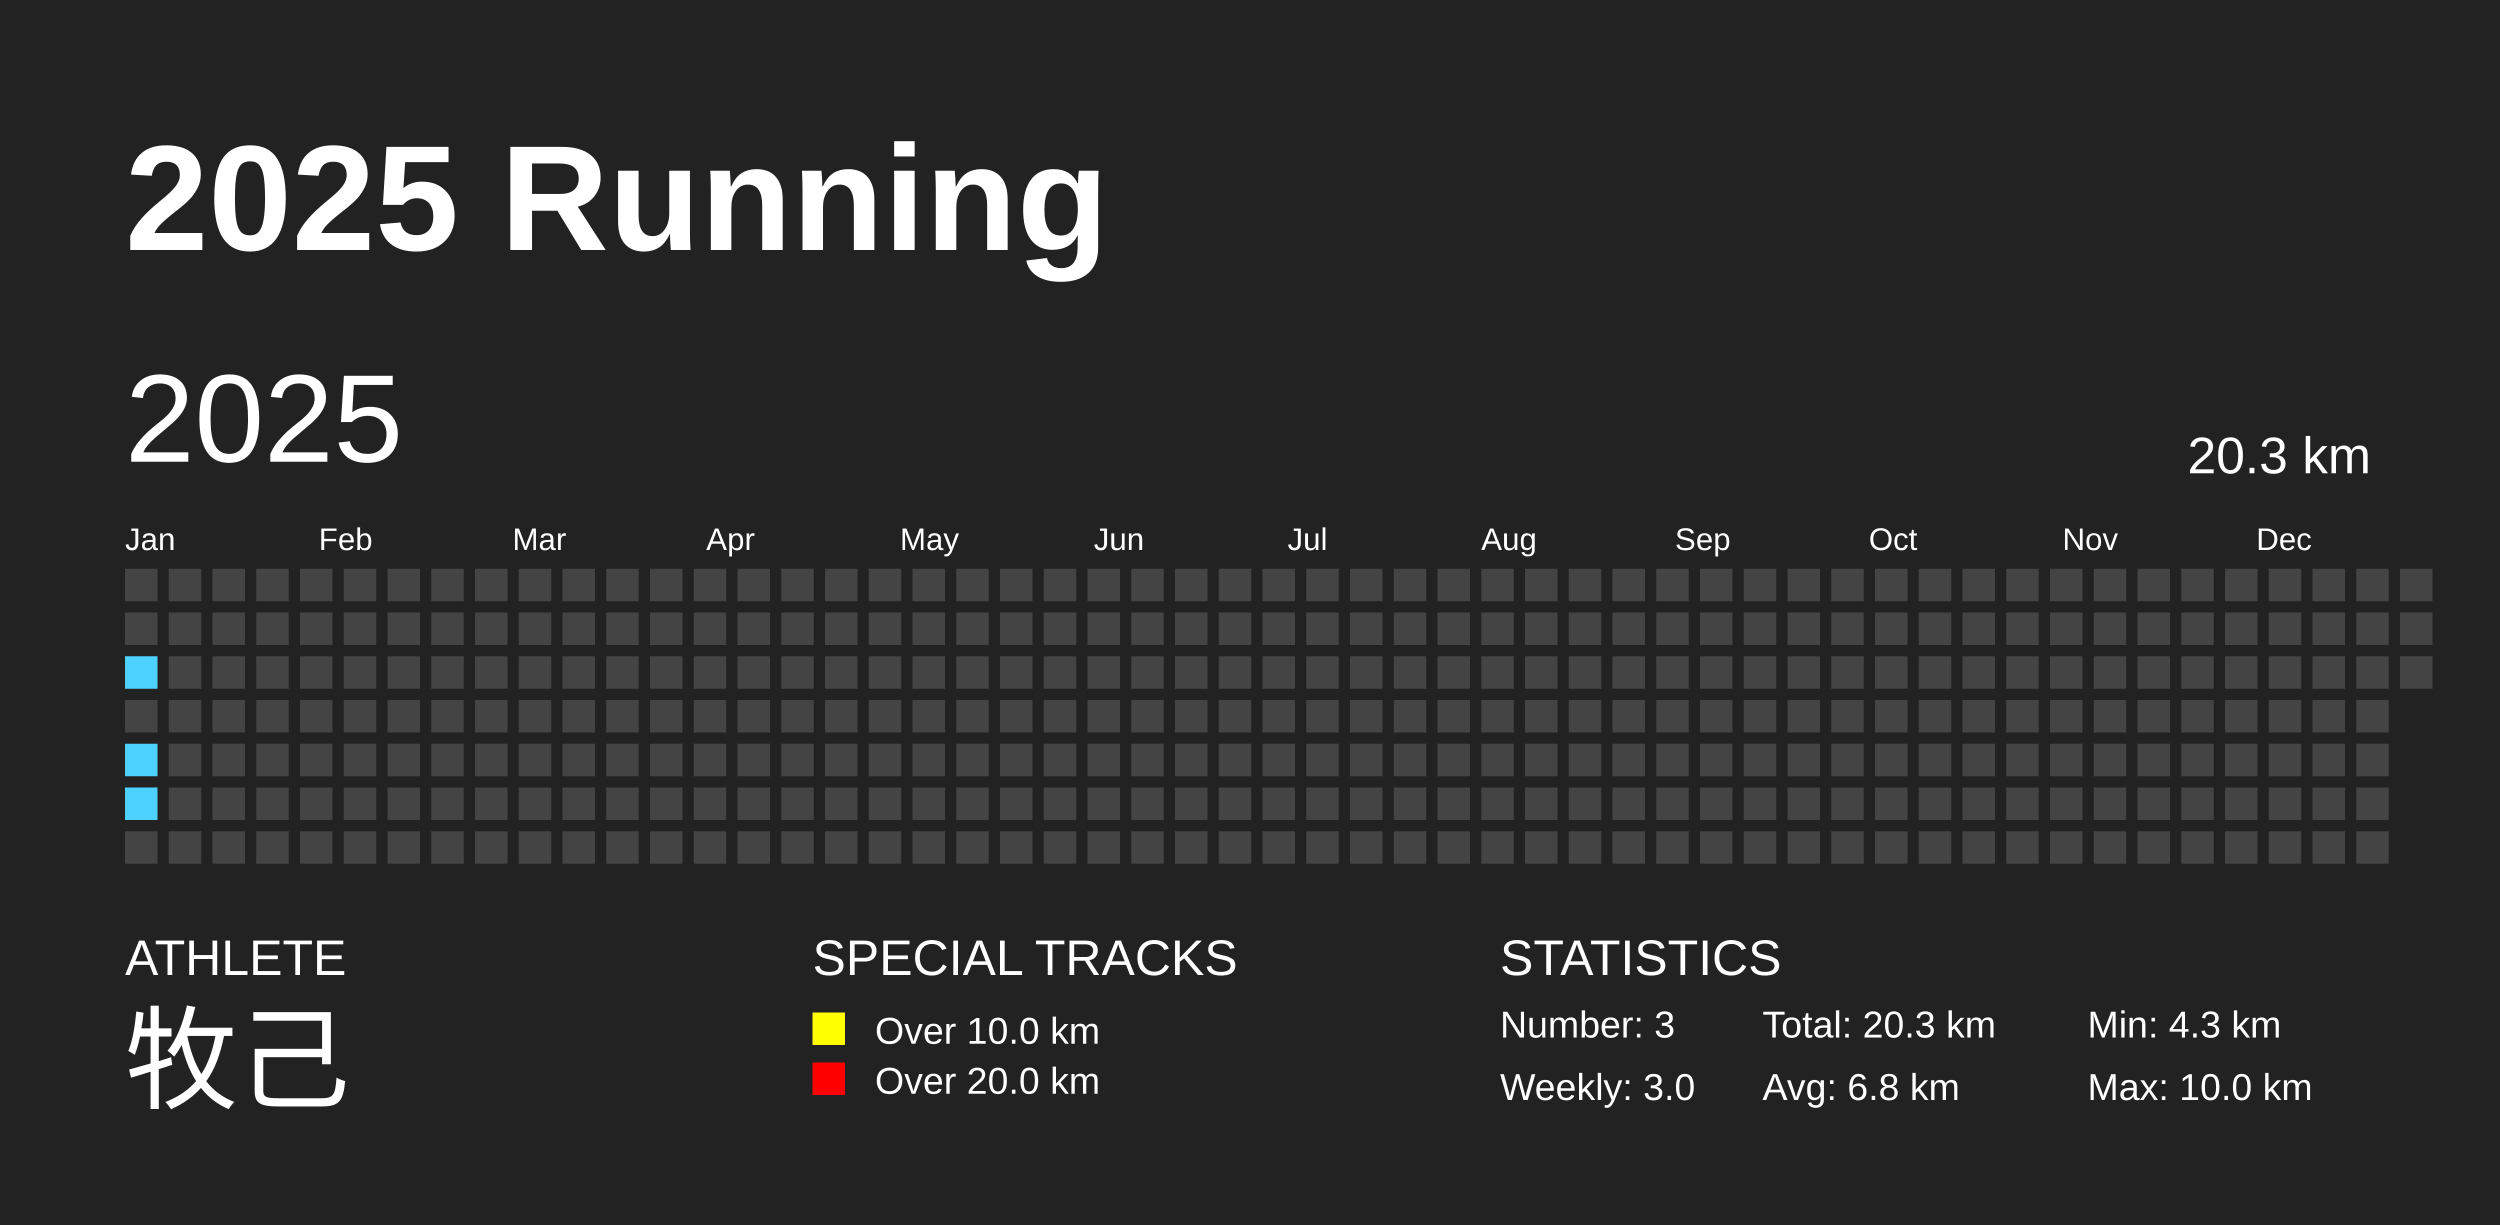
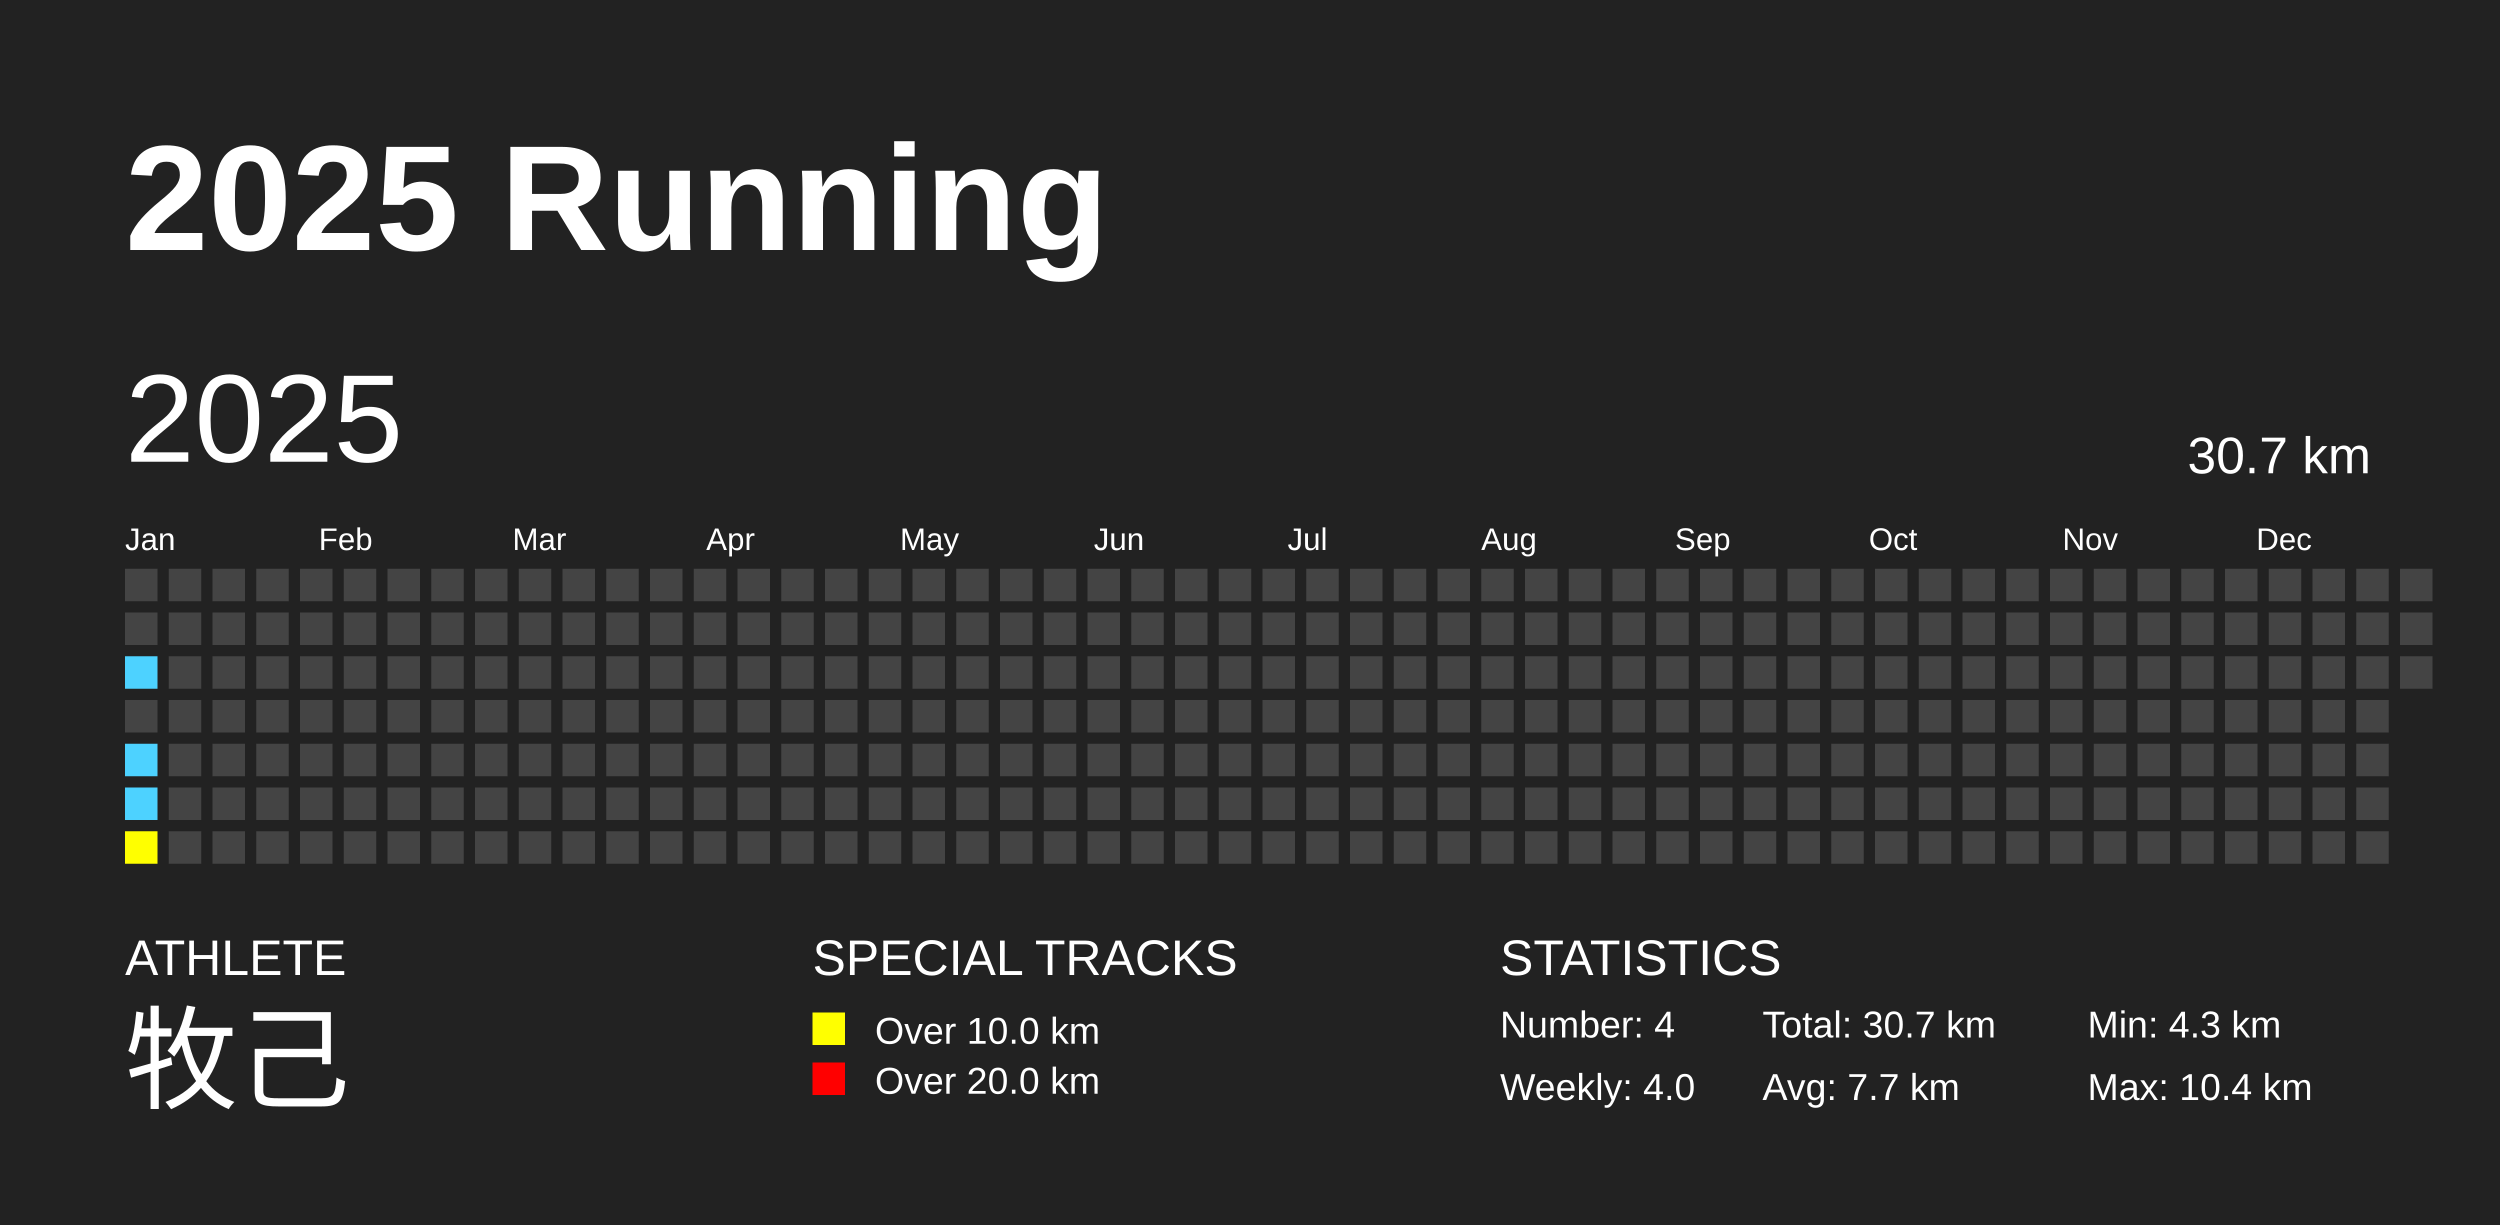
<svg xmlns="http://www.w3.org/2000/svg" baseProfile="full" height="98mm" version="1.1" viewBox="0,0,200,98" width="200mm">
  <defs />
  <rect fill="#222222" height="98" width="200" x="0" y="0" />
  <text fill="#FFFFFF" style="font-size:12px; font-family:Arial; font-weight:bold;" x="10" y="20">2025 Running</text>
  <text fill="#FFFFFF" style="font-size:4px; font-family:Arial" x="10" y="78">ATHLETE</text>
  <text fill="#FFFFFF" style="font-size:9px; font-family:Arial" x="10" y="88">牧己</text>
  <text fill="#FFFFFF" style="font-size:4px; font-family:Arial" x="65" y="78">SPECIAL TRACKS</text>
  <rect fill="yellow" height="2.6" width="2.6" x="65" y="81" />
  <text fill="#FFFFFF" style="font-size:3px; font-family:Arial" x="70" y="83.5">Over 10.0 km</text>
  <rect fill="red" height="2.6" width="2.6" x="65" y="85" />
  <text fill="#FFFFFF" style="font-size:3px; font-family:Arial" x="70" y="87.5">Over 20.0 km</text>
  <text fill="#FFFFFF" style="font-size:4px; font-family:Arial" x="120" y="78">STATISTICS</text>
-   <text fill="#FFFFFF" style="font-size:3px; font-family:Arial" x="120" y="83">Number: 3</text>
-   <text fill="#FFFFFF" style="font-size:3px; font-family:Arial" x="120" y="88">Weekly: 3.0</text>
-   <text fill="#FFFFFF" style="font-size:3px; font-family:Arial" x="141" y="83">Total: 20.3 km</text>
-   <text fill="#FFFFFF" style="font-size:3px; font-family:Arial" x="141" y="88">Avg: 6.8 km</text>
+   <text fill="#FFFFFF" style="font-size:3px; font-family:Arial" x="120" y="83">Number: 4</text>
+   <text fill="#FFFFFF" style="font-size:3px; font-family:Arial" x="120" y="88">Weekly: 4.0</text>
+   <text fill="#FFFFFF" style="font-size:3px; font-family:Arial" x="141" y="83">Total: 30.7 km</text>
+   <text fill="#FFFFFF" style="font-size:3px; font-family:Arial" x="141" y="88">Avg: 7.7 km</text>
  <text fill="#FFFFFF" style="font-size:3px; font-family:Arial" x="167" y="83">Min: 4.3 km</text>
-   <text fill="#FFFFFF" style="font-size:3px; font-family:Arial" x="167" y="88">Max: 10.0 km</text>
+   <text fill="#FFFFFF" style="font-size:3px; font-family:Arial" x="167" y="88">Max: 10.4 km</text>
  <text dominant-baseline="hanging" fill="#FFFFFF" style="font-size:10.0px; font-family:Arial;" x="10" y="30">2025</text>
-   <text dominant-baseline="hanging" fill="#FFFFFF" style="font-size:4.125px; font-family:Arial;" x="175" y="35">20.3 km</text>
+   <text dominant-baseline="hanging" fill="#FFFFFF" style="font-size:4.125px; font-family:Arial;" x="175" y="35">30.7 km</text>
  <text fill="#FFFFFF" style="font-size:2.5px; font-family:Arial" x="10.0" y="44">Jan</text>
  <text fill="#FFFFFF" style="font-size:2.5px; font-family:Arial" x="25.5" y="44">Feb</text>
  <text fill="#FFFFFF" style="font-size:2.5px; font-family:Arial" x="41.0" y="44">Mar</text>
  <text fill="#FFFFFF" style="font-size:2.5px; font-family:Arial" x="56.5" y="44">Apr</text>
  <text fill="#FFFFFF" style="font-size:2.5px; font-family:Arial" x="72.0" y="44">May</text>
  <text fill="#FFFFFF" style="font-size:2.5px; font-family:Arial" x="87.5" y="44">Jun</text>
  <text fill="#FFFFFF" style="font-size:2.5px; font-family:Arial" x="103.0" y="44">Jul</text>
  <text fill="#FFFFFF" style="font-size:2.5px; font-family:Arial" x="118.5" y="44">Aug</text>
  <text fill="#FFFFFF" style="font-size:2.5px; font-family:Arial" x="134.0" y="44">Sep</text>
  <text fill="#FFFFFF" style="font-size:2.5px; font-family:Arial" x="149.5" y="44">Oct</text>
  <text fill="#FFFFFF" style="font-size:2.5px; font-family:Arial" x="165.0" y="44">Nov</text>
  <text fill="#FFFFFF" style="font-size:2.5px; font-family:Arial" x="180.5" y="44">Dec</text>
  <rect fill="#444444" height="2.6" width="2.6" x="10.0" y="45.5" />
  <rect fill="#444444" height="2.6" width="2.6" x="10.0" y="49.0" />
  <rect fill="#4DD2FF" height="2.6" width="2.6" x="10.0" y="52.5" />
  <rect fill="#444444" height="2.6" width="2.6" x="10.0" y="56.0" />
  <rect fill="#4DD2FF" height="2.6" width="2.6" x="10.0" y="59.5" />
  <rect fill="#4DD2FF" height="2.6" width="2.6" x="10.0" y="63.0" />
-   <rect fill="#444444" height="2.6" width="2.6" x="10.0" y="66.5" />
+   <rect fill="yellow" height="2.6" width="2.6" x="10.0" y="66.5" />
  <rect fill="#444444" height="2.6" width="2.6" x="13.5" y="45.5" />
  <rect fill="#444444" height="2.6" width="2.6" x="13.5" y="49.0" />
  <rect fill="#444444" height="2.6" width="2.6" x="13.5" y="52.5" />
  <rect fill="#444444" height="2.6" width="2.6" x="13.5" y="56.0" />
  <rect fill="#444444" height="2.6" width="2.6" x="13.5" y="59.5" />
  <rect fill="#444444" height="2.6" width="2.6" x="13.5" y="63.0" />
  <rect fill="#444444" height="2.6" width="2.6" x="13.5" y="66.5" />
  <rect fill="#444444" height="2.6" width="2.6" x="17.0" y="45.5" />
  <rect fill="#444444" height="2.6" width="2.6" x="17.0" y="49.0" />
  <rect fill="#444444" height="2.6" width="2.6" x="17.0" y="52.5" />
  <rect fill="#444444" height="2.6" width="2.6" x="17.0" y="56.0" />
  <rect fill="#444444" height="2.6" width="2.6" x="17.0" y="59.5" />
  <rect fill="#444444" height="2.6" width="2.6" x="17.0" y="63.0" />
  <rect fill="#444444" height="2.6" width="2.6" x="17.0" y="66.5" />
  <rect fill="#444444" height="2.6" width="2.6" x="20.5" y="45.5" />
  <rect fill="#444444" height="2.6" width="2.6" x="20.5" y="49.0" />
  <rect fill="#444444" height="2.6" width="2.6" x="20.5" y="52.5" />
  <rect fill="#444444" height="2.6" width="2.6" x="20.5" y="56.0" />
  <rect fill="#444444" height="2.6" width="2.6" x="20.5" y="59.5" />
  <rect fill="#444444" height="2.6" width="2.6" x="20.5" y="63.0" />
  <rect fill="#444444" height="2.6" width="2.6" x="20.5" y="66.5" />
  <rect fill="#444444" height="2.6" width="2.6" x="24.0" y="45.5" />
  <rect fill="#444444" height="2.6" width="2.6" x="24.0" y="49.0" />
  <rect fill="#444444" height="2.6" width="2.6" x="24.0" y="52.5" />
  <rect fill="#444444" height="2.6" width="2.6" x="24.0" y="56.0" />
  <rect fill="#444444" height="2.6" width="2.6" x="24.0" y="59.5" />
  <rect fill="#444444" height="2.6" width="2.6" x="24.0" y="63.0" />
  <rect fill="#444444" height="2.6" width="2.6" x="24.0" y="66.5" />
  <rect fill="#444444" height="2.6" width="2.6" x="27.5" y="45.5" />
  <rect fill="#444444" height="2.6" width="2.6" x="27.5" y="49.0" />
  <rect fill="#444444" height="2.6" width="2.6" x="27.5" y="52.5" />
  <rect fill="#444444" height="2.6" width="2.6" x="27.5" y="56.0" />
  <rect fill="#444444" height="2.6" width="2.6" x="27.5" y="59.5" />
  <rect fill="#444444" height="2.6" width="2.6" x="27.5" y="63.0" />
  <rect fill="#444444" height="2.6" width="2.6" x="27.5" y="66.5" />
  <rect fill="#444444" height="2.6" width="2.6" x="31.0" y="45.5" />
  <rect fill="#444444" height="2.6" width="2.6" x="31.0" y="49.0" />
  <rect fill="#444444" height="2.6" width="2.6" x="31.0" y="52.5" />
  <rect fill="#444444" height="2.6" width="2.6" x="31.0" y="56.0" />
  <rect fill="#444444" height="2.6" width="2.6" x="31.0" y="59.5" />
  <rect fill="#444444" height="2.6" width="2.6" x="31.0" y="63.0" />
  <rect fill="#444444" height="2.6" width="2.6" x="31.0" y="66.5" />
  <rect fill="#444444" height="2.6" width="2.6" x="34.5" y="45.5" />
  <rect fill="#444444" height="2.6" width="2.6" x="34.5" y="49.0" />
  <rect fill="#444444" height="2.6" width="2.6" x="34.5" y="52.5" />
  <rect fill="#444444" height="2.6" width="2.6" x="34.5" y="56.0" />
  <rect fill="#444444" height="2.6" width="2.6" x="34.5" y="59.5" />
  <rect fill="#444444" height="2.6" width="2.6" x="34.5" y="63.0" />
  <rect fill="#444444" height="2.6" width="2.6" x="34.5" y="66.5" />
  <rect fill="#444444" height="2.6" width="2.6" x="38.0" y="45.5" />
  <rect fill="#444444" height="2.6" width="2.6" x="38.0" y="49.0" />
  <rect fill="#444444" height="2.6" width="2.6" x="38.0" y="52.5" />
  <rect fill="#444444" height="2.6" width="2.6" x="38.0" y="56.0" />
  <rect fill="#444444" height="2.6" width="2.6" x="38.0" y="59.5" />
  <rect fill="#444444" height="2.6" width="2.6" x="38.0" y="63.0" />
  <rect fill="#444444" height="2.6" width="2.6" x="38.0" y="66.5" />
  <rect fill="#444444" height="2.6" width="2.6" x="41.5" y="45.5" />
  <rect fill="#444444" height="2.6" width="2.6" x="41.5" y="49.0" />
  <rect fill="#444444" height="2.6" width="2.6" x="41.5" y="52.5" />
  <rect fill="#444444" height="2.6" width="2.6" x="41.5" y="56.0" />
  <rect fill="#444444" height="2.6" width="2.6" x="41.5" y="59.5" />
  <rect fill="#444444" height="2.6" width="2.6" x="41.5" y="63.0" />
  <rect fill="#444444" height="2.6" width="2.6" x="41.5" y="66.5" />
  <rect fill="#444444" height="2.6" width="2.6" x="45.0" y="45.5" />
  <rect fill="#444444" height="2.6" width="2.6" x="45.0" y="49.0" />
  <rect fill="#444444" height="2.6" width="2.6" x="45.0" y="52.5" />
  <rect fill="#444444" height="2.6" width="2.6" x="45.0" y="56.0" />
  <rect fill="#444444" height="2.6" width="2.6" x="45.0" y="59.5" />
  <rect fill="#444444" height="2.6" width="2.6" x="45.0" y="63.0" />
  <rect fill="#444444" height="2.6" width="2.6" x="45.0" y="66.5" />
  <rect fill="#444444" height="2.6" width="2.6" x="48.5" y="45.5" />
  <rect fill="#444444" height="2.6" width="2.6" x="48.5" y="49.0" />
  <rect fill="#444444" height="2.6" width="2.6" x="48.5" y="52.5" />
  <rect fill="#444444" height="2.6" width="2.6" x="48.5" y="56.0" />
  <rect fill="#444444" height="2.6" width="2.6" x="48.5" y="59.5" />
  <rect fill="#444444" height="2.6" width="2.6" x="48.5" y="63.0" />
  <rect fill="#444444" height="2.6" width="2.6" x="48.5" y="66.5" />
  <rect fill="#444444" height="2.6" width="2.6" x="52.0" y="45.5" />
  <rect fill="#444444" height="2.6" width="2.6" x="52.0" y="49.0" />
  <rect fill="#444444" height="2.6" width="2.6" x="52.0" y="52.5" />
  <rect fill="#444444" height="2.6" width="2.6" x="52.0" y="56.0" />
  <rect fill="#444444" height="2.6" width="2.6" x="52.0" y="59.5" />
  <rect fill="#444444" height="2.6" width="2.6" x="52.0" y="63.0" />
  <rect fill="#444444" height="2.6" width="2.6" x="52.0" y="66.5" />
  <rect fill="#444444" height="2.6" width="2.6" x="55.5" y="45.5" />
  <rect fill="#444444" height="2.6" width="2.6" x="55.5" y="49.0" />
  <rect fill="#444444" height="2.6" width="2.6" x="55.5" y="52.5" />
  <rect fill="#444444" height="2.6" width="2.6" x="55.5" y="56.0" />
  <rect fill="#444444" height="2.6" width="2.6" x="55.5" y="59.5" />
  <rect fill="#444444" height="2.6" width="2.6" x="55.5" y="63.0" />
  <rect fill="#444444" height="2.6" width="2.6" x="55.5" y="66.5" />
  <rect fill="#444444" height="2.6" width="2.6" x="59.0" y="45.5" />
  <rect fill="#444444" height="2.6" width="2.6" x="59.0" y="49.0" />
  <rect fill="#444444" height="2.6" width="2.6" x="59.0" y="52.5" />
  <rect fill="#444444" height="2.6" width="2.6" x="59.0" y="56.0" />
  <rect fill="#444444" height="2.6" width="2.6" x="59.0" y="59.5" />
  <rect fill="#444444" height="2.6" width="2.6" x="59.0" y="63.0" />
  <rect fill="#444444" height="2.6" width="2.6" x="59.0" y="66.5" />
  <rect fill="#444444" height="2.6" width="2.6" x="62.5" y="45.5" />
  <rect fill="#444444" height="2.6" width="2.6" x="62.5" y="49.0" />
  <rect fill="#444444" height="2.6" width="2.6" x="62.5" y="52.5" />
  <rect fill="#444444" height="2.6" width="2.6" x="62.5" y="56.0" />
  <rect fill="#444444" height="2.6" width="2.6" x="62.5" y="59.5" />
  <rect fill="#444444" height="2.6" width="2.6" x="62.5" y="63.0" />
  <rect fill="#444444" height="2.6" width="2.6" x="62.5" y="66.5" />
  <rect fill="#444444" height="2.6" width="2.6" x="66.0" y="45.5" />
  <rect fill="#444444" height="2.6" width="2.6" x="66.0" y="49.0" />
  <rect fill="#444444" height="2.6" width="2.6" x="66.0" y="52.5" />
  <rect fill="#444444" height="2.6" width="2.6" x="66.0" y="56.0" />
  <rect fill="#444444" height="2.6" width="2.6" x="66.0" y="59.5" />
  <rect fill="#444444" height="2.6" width="2.6" x="66.0" y="63.0" />
  <rect fill="#444444" height="2.6" width="2.6" x="66.0" y="66.5" />
  <rect fill="#444444" height="2.6" width="2.6" x="69.5" y="45.5" />
  <rect fill="#444444" height="2.6" width="2.6" x="69.5" y="49.0" />
  <rect fill="#444444" height="2.6" width="2.6" x="69.5" y="52.5" />
  <rect fill="#444444" height="2.6" width="2.6" x="69.5" y="56.0" />
  <rect fill="#444444" height="2.6" width="2.6" x="69.5" y="59.5" />
  <rect fill="#444444" height="2.6" width="2.6" x="69.5" y="63.0" />
  <rect fill="#444444" height="2.6" width="2.6" x="69.5" y="66.5" />
  <rect fill="#444444" height="2.6" width="2.6" x="73.0" y="45.5" />
  <rect fill="#444444" height="2.6" width="2.6" x="73.0" y="49.0" />
  <rect fill="#444444" height="2.6" width="2.6" x="73.0" y="52.5" />
  <rect fill="#444444" height="2.6" width="2.6" x="73.0" y="56.0" />
  <rect fill="#444444" height="2.6" width="2.6" x="73.0" y="59.5" />
  <rect fill="#444444" height="2.6" width="2.6" x="73.0" y="63.0" />
  <rect fill="#444444" height="2.6" width="2.6" x="73.0" y="66.5" />
  <rect fill="#444444" height="2.6" width="2.6" x="76.5" y="45.5" />
  <rect fill="#444444" height="2.6" width="2.6" x="76.5" y="49.0" />
  <rect fill="#444444" height="2.6" width="2.6" x="76.5" y="52.5" />
  <rect fill="#444444" height="2.6" width="2.6" x="76.5" y="56.0" />
  <rect fill="#444444" height="2.6" width="2.6" x="76.5" y="59.5" />
  <rect fill="#444444" height="2.6" width="2.6" x="76.5" y="63.0" />
  <rect fill="#444444" height="2.6" width="2.6" x="76.5" y="66.5" />
  <rect fill="#444444" height="2.6" width="2.6" x="80.0" y="45.5" />
  <rect fill="#444444" height="2.6" width="2.6" x="80.0" y="49.0" />
  <rect fill="#444444" height="2.6" width="2.6" x="80.0" y="52.5" />
  <rect fill="#444444" height="2.6" width="2.6" x="80.0" y="56.0" />
  <rect fill="#444444" height="2.6" width="2.6" x="80.0" y="59.5" />
  <rect fill="#444444" height="2.6" width="2.6" x="80.0" y="63.0" />
  <rect fill="#444444" height="2.6" width="2.6" x="80.0" y="66.5" />
  <rect fill="#444444" height="2.6" width="2.6" x="83.5" y="45.5" />
  <rect fill="#444444" height="2.6" width="2.6" x="83.5" y="49.0" />
  <rect fill="#444444" height="2.6" width="2.6" x="83.5" y="52.5" />
  <rect fill="#444444" height="2.6" width="2.6" x="83.5" y="56.0" />
  <rect fill="#444444" height="2.6" width="2.6" x="83.5" y="59.5" />
  <rect fill="#444444" height="2.6" width="2.6" x="83.5" y="63.0" />
  <rect fill="#444444" height="2.6" width="2.6" x="83.5" y="66.5" />
  <rect fill="#444444" height="2.6" width="2.6" x="87.0" y="45.5" />
  <rect fill="#444444" height="2.6" width="2.6" x="87.0" y="49.0" />
  <rect fill="#444444" height="2.6" width="2.6" x="87.0" y="52.5" />
  <rect fill="#444444" height="2.6" width="2.6" x="87.0" y="56.0" />
  <rect fill="#444444" height="2.6" width="2.6" x="87.0" y="59.5" />
  <rect fill="#444444" height="2.6" width="2.6" x="87.0" y="63.0" />
  <rect fill="#444444" height="2.6" width="2.6" x="87.0" y="66.5" />
  <rect fill="#444444" height="2.6" width="2.6" x="90.5" y="45.5" />
  <rect fill="#444444" height="2.6" width="2.6" x="90.5" y="49.0" />
  <rect fill="#444444" height="2.6" width="2.6" x="90.5" y="52.5" />
  <rect fill="#444444" height="2.6" width="2.6" x="90.5" y="56.0" />
  <rect fill="#444444" height="2.6" width="2.6" x="90.5" y="59.5" />
  <rect fill="#444444" height="2.6" width="2.6" x="90.5" y="63.0" />
  <rect fill="#444444" height="2.6" width="2.6" x="90.5" y="66.5" />
  <rect fill="#444444" height="2.6" width="2.6" x="94.0" y="45.5" />
  <rect fill="#444444" height="2.6" width="2.6" x="94.0" y="49.0" />
  <rect fill="#444444" height="2.6" width="2.6" x="94.0" y="52.5" />
  <rect fill="#444444" height="2.6" width="2.6" x="94.0" y="56.0" />
  <rect fill="#444444" height="2.6" width="2.6" x="94.0" y="59.5" />
  <rect fill="#444444" height="2.6" width="2.6" x="94.0" y="63.0" />
  <rect fill="#444444" height="2.6" width="2.6" x="94.0" y="66.5" />
  <rect fill="#444444" height="2.6" width="2.6" x="97.5" y="45.5" />
  <rect fill="#444444" height="2.6" width="2.6" x="97.5" y="49.0" />
  <rect fill="#444444" height="2.6" width="2.6" x="97.5" y="52.5" />
  <rect fill="#444444" height="2.6" width="2.6" x="97.5" y="56.0" />
  <rect fill="#444444" height="2.6" width="2.6" x="97.5" y="59.5" />
  <rect fill="#444444" height="2.6" width="2.6" x="97.5" y="63.0" />
  <rect fill="#444444" height="2.6" width="2.6" x="97.5" y="66.5" />
  <rect fill="#444444" height="2.6" width="2.6" x="101.0" y="45.5" />
  <rect fill="#444444" height="2.6" width="2.6" x="101.0" y="49.0" />
  <rect fill="#444444" height="2.6" width="2.6" x="101.0" y="52.5" />
  <rect fill="#444444" height="2.6" width="2.6" x="101.0" y="56.0" />
  <rect fill="#444444" height="2.6" width="2.6" x="101.0" y="59.5" />
  <rect fill="#444444" height="2.6" width="2.6" x="101.0" y="63.0" />
  <rect fill="#444444" height="2.6" width="2.6" x="101.0" y="66.5" />
  <rect fill="#444444" height="2.6" width="2.6" x="104.5" y="45.5" />
  <rect fill="#444444" height="2.6" width="2.6" x="104.5" y="49.0" />
  <rect fill="#444444" height="2.6" width="2.6" x="104.5" y="52.5" />
  <rect fill="#444444" height="2.6" width="2.6" x="104.5" y="56.0" />
  <rect fill="#444444" height="2.6" width="2.6" x="104.5" y="59.5" />
  <rect fill="#444444" height="2.6" width="2.6" x="104.5" y="63.0" />
  <rect fill="#444444" height="2.6" width="2.6" x="104.5" y="66.5" />
  <rect fill="#444444" height="2.6" width="2.6" x="108.0" y="45.5" />
  <rect fill="#444444" height="2.6" width="2.6" x="108.0" y="49.0" />
  <rect fill="#444444" height="2.6" width="2.6" x="108.0" y="52.5" />
  <rect fill="#444444" height="2.6" width="2.6" x="108.0" y="56.0" />
  <rect fill="#444444" height="2.6" width="2.6" x="108.0" y="59.5" />
  <rect fill="#444444" height="2.6" width="2.6" x="108.0" y="63.0" />
  <rect fill="#444444" height="2.6" width="2.6" x="108.0" y="66.5" />
  <rect fill="#444444" height="2.6" width="2.6" x="111.5" y="45.5" />
  <rect fill="#444444" height="2.6" width="2.6" x="111.5" y="49.0" />
  <rect fill="#444444" height="2.6" width="2.6" x="111.5" y="52.5" />
  <rect fill="#444444" height="2.6" width="2.6" x="111.5" y="56.0" />
  <rect fill="#444444" height="2.6" width="2.6" x="111.5" y="59.5" />
  <rect fill="#444444" height="2.6" width="2.6" x="111.5" y="63.0" />
  <rect fill="#444444" height="2.6" width="2.6" x="111.5" y="66.5" />
  <rect fill="#444444" height="2.6" width="2.6" x="115.0" y="45.5" />
  <rect fill="#444444" height="2.6" width="2.6" x="115.0" y="49.0" />
  <rect fill="#444444" height="2.6" width="2.6" x="115.0" y="52.5" />
  <rect fill="#444444" height="2.6" width="2.6" x="115.0" y="56.0" />
  <rect fill="#444444" height="2.6" width="2.6" x="115.0" y="59.5" />
  <rect fill="#444444" height="2.6" width="2.6" x="115.0" y="63.0" />
  <rect fill="#444444" height="2.6" width="2.6" x="115.0" y="66.5" />
  <rect fill="#444444" height="2.6" width="2.6" x="118.5" y="45.5" />
  <rect fill="#444444" height="2.6" width="2.6" x="118.5" y="49.0" />
  <rect fill="#444444" height="2.6" width="2.6" x="118.5" y="52.5" />
  <rect fill="#444444" height="2.6" width="2.6" x="118.5" y="56.0" />
  <rect fill="#444444" height="2.6" width="2.6" x="118.5" y="59.5" />
  <rect fill="#444444" height="2.6" width="2.6" x="118.5" y="63.0" />
  <rect fill="#444444" height="2.6" width="2.6" x="118.5" y="66.5" />
  <rect fill="#444444" height="2.6" width="2.6" x="122.0" y="45.5" />
  <rect fill="#444444" height="2.6" width="2.6" x="122.0" y="49.0" />
  <rect fill="#444444" height="2.6" width="2.6" x="122.0" y="52.5" />
  <rect fill="#444444" height="2.6" width="2.6" x="122.0" y="56.0" />
  <rect fill="#444444" height="2.6" width="2.6" x="122.0" y="59.5" />
  <rect fill="#444444" height="2.6" width="2.6" x="122.0" y="63.0" />
  <rect fill="#444444" height="2.6" width="2.6" x="122.0" y="66.5" />
  <rect fill="#444444" height="2.6" width="2.6" x="125.5" y="45.5" />
  <rect fill="#444444" height="2.6" width="2.6" x="125.5" y="49.0" />
  <rect fill="#444444" height="2.6" width="2.6" x="125.5" y="52.5" />
  <rect fill="#444444" height="2.6" width="2.6" x="125.5" y="56.0" />
  <rect fill="#444444" height="2.6" width="2.6" x="125.5" y="59.5" />
  <rect fill="#444444" height="2.6" width="2.6" x="125.5" y="63.0" />
  <rect fill="#444444" height="2.6" width="2.6" x="125.5" y="66.5" />
  <rect fill="#444444" height="2.6" width="2.6" x="129.0" y="45.5" />
  <rect fill="#444444" height="2.6" width="2.6" x="129.0" y="49.0" />
  <rect fill="#444444" height="2.6" width="2.6" x="129.0" y="52.5" />
  <rect fill="#444444" height="2.6" width="2.6" x="129.0" y="56.0" />
  <rect fill="#444444" height="2.6" width="2.6" x="129.0" y="59.5" />
  <rect fill="#444444" height="2.6" width="2.6" x="129.0" y="63.0" />
  <rect fill="#444444" height="2.6" width="2.6" x="129.0" y="66.5" />
  <rect fill="#444444" height="2.6" width="2.6" x="132.5" y="45.5" />
  <rect fill="#444444" height="2.6" width="2.6" x="132.5" y="49.0" />
  <rect fill="#444444" height="2.6" width="2.6" x="132.5" y="52.5" />
  <rect fill="#444444" height="2.6" width="2.6" x="132.5" y="56.0" />
  <rect fill="#444444" height="2.6" width="2.6" x="132.5" y="59.5" />
  <rect fill="#444444" height="2.6" width="2.6" x="132.5" y="63.0" />
  <rect fill="#444444" height="2.6" width="2.6" x="132.5" y="66.5" />
  <rect fill="#444444" height="2.6" width="2.6" x="136.0" y="45.5" />
  <rect fill="#444444" height="2.6" width="2.6" x="136.0" y="49.0" />
  <rect fill="#444444" height="2.6" width="2.6" x="136.0" y="52.5" />
  <rect fill="#444444" height="2.6" width="2.6" x="136.0" y="56.0" />
  <rect fill="#444444" height="2.6" width="2.6" x="136.0" y="59.5" />
  <rect fill="#444444" height="2.6" width="2.6" x="136.0" y="63.0" />
  <rect fill="#444444" height="2.6" width="2.6" x="136.0" y="66.5" />
  <rect fill="#444444" height="2.6" width="2.6" x="139.5" y="45.5" />
  <rect fill="#444444" height="2.6" width="2.6" x="139.5" y="49.0" />
  <rect fill="#444444" height="2.6" width="2.6" x="139.5" y="52.5" />
  <rect fill="#444444" height="2.6" width="2.6" x="139.5" y="56.0" />
  <rect fill="#444444" height="2.6" width="2.6" x="139.5" y="59.5" />
  <rect fill="#444444" height="2.6" width="2.6" x="139.5" y="63.0" />
  <rect fill="#444444" height="2.6" width="2.6" x="139.5" y="66.5" />
  <rect fill="#444444" height="2.6" width="2.6" x="143.0" y="45.5" />
  <rect fill="#444444" height="2.6" width="2.6" x="143.0" y="49.0" />
  <rect fill="#444444" height="2.6" width="2.6" x="143.0" y="52.5" />
  <rect fill="#444444" height="2.6" width="2.6" x="143.0" y="56.0" />
  <rect fill="#444444" height="2.6" width="2.6" x="143.0" y="59.5" />
  <rect fill="#444444" height="2.6" width="2.6" x="143.0" y="63.0" />
  <rect fill="#444444" height="2.6" width="2.6" x="143.0" y="66.5" />
  <rect fill="#444444" height="2.6" width="2.6" x="146.5" y="45.5" />
  <rect fill="#444444" height="2.6" width="2.6" x="146.5" y="49.0" />
  <rect fill="#444444" height="2.6" width="2.6" x="146.5" y="52.5" />
  <rect fill="#444444" height="2.6" width="2.6" x="146.5" y="56.0" />
  <rect fill="#444444" height="2.6" width="2.6" x="146.5" y="59.5" />
  <rect fill="#444444" height="2.6" width="2.6" x="146.5" y="63.0" />
  <rect fill="#444444" height="2.6" width="2.6" x="146.5" y="66.5" />
  <rect fill="#444444" height="2.6" width="2.6" x="150.0" y="45.5" />
  <rect fill="#444444" height="2.6" width="2.6" x="150.0" y="49.0" />
  <rect fill="#444444" height="2.6" width="2.6" x="150.0" y="52.5" />
  <rect fill="#444444" height="2.6" width="2.6" x="150.0" y="56.0" />
  <rect fill="#444444" height="2.6" width="2.6" x="150.0" y="59.5" />
  <rect fill="#444444" height="2.6" width="2.6" x="150.0" y="63.0" />
  <rect fill="#444444" height="2.6" width="2.6" x="150.0" y="66.5" />
  <rect fill="#444444" height="2.6" width="2.6" x="153.5" y="45.5" />
  <rect fill="#444444" height="2.6" width="2.6" x="153.5" y="49.0" />
  <rect fill="#444444" height="2.6" width="2.6" x="153.5" y="52.5" />
  <rect fill="#444444" height="2.6" width="2.6" x="153.5" y="56.0" />
  <rect fill="#444444" height="2.6" width="2.6" x="153.5" y="59.5" />
  <rect fill="#444444" height="2.6" width="2.6" x="153.5" y="63.0" />
  <rect fill="#444444" height="2.6" width="2.6" x="153.5" y="66.5" />
  <rect fill="#444444" height="2.6" width="2.6" x="157.0" y="45.5" />
  <rect fill="#444444" height="2.6" width="2.6" x="157.0" y="49.0" />
  <rect fill="#444444" height="2.6" width="2.6" x="157.0" y="52.5" />
  <rect fill="#444444" height="2.6" width="2.6" x="157.0" y="56.0" />
  <rect fill="#444444" height="2.6" width="2.6" x="157.0" y="59.5" />
  <rect fill="#444444" height="2.6" width="2.6" x="157.0" y="63.0" />
  <rect fill="#444444" height="2.6" width="2.6" x="157.0" y="66.5" />
  <rect fill="#444444" height="2.6" width="2.6" x="160.5" y="45.5" />
  <rect fill="#444444" height="2.6" width="2.6" x="160.5" y="49.0" />
  <rect fill="#444444" height="2.6" width="2.6" x="160.5" y="52.5" />
  <rect fill="#444444" height="2.6" width="2.6" x="160.5" y="56.0" />
  <rect fill="#444444" height="2.6" width="2.6" x="160.5" y="59.5" />
  <rect fill="#444444" height="2.6" width="2.6" x="160.5" y="63.0" />
  <rect fill="#444444" height="2.6" width="2.6" x="160.5" y="66.5" />
  <rect fill="#444444" height="2.6" width="2.6" x="164.0" y="45.5" />
  <rect fill="#444444" height="2.6" width="2.6" x="164.0" y="49.0" />
  <rect fill="#444444" height="2.6" width="2.6" x="164.0" y="52.5" />
  <rect fill="#444444" height="2.6" width="2.6" x="164.0" y="56.0" />
  <rect fill="#444444" height="2.6" width="2.6" x="164.0" y="59.5" />
  <rect fill="#444444" height="2.6" width="2.6" x="164.0" y="63.0" />
  <rect fill="#444444" height="2.6" width="2.6" x="164.0" y="66.5" />
  <rect fill="#444444" height="2.6" width="2.6" x="167.5" y="45.5" />
  <rect fill="#444444" height="2.6" width="2.6" x="167.5" y="49.0" />
  <rect fill="#444444" height="2.6" width="2.6" x="167.5" y="52.5" />
  <rect fill="#444444" height="2.6" width="2.6" x="167.5" y="56.0" />
  <rect fill="#444444" height="2.6" width="2.6" x="167.5" y="59.5" />
  <rect fill="#444444" height="2.6" width="2.6" x="167.5" y="63.0" />
  <rect fill="#444444" height="2.6" width="2.6" x="167.5" y="66.5" />
  <rect fill="#444444" height="2.6" width="2.6" x="171.0" y="45.5" />
  <rect fill="#444444" height="2.6" width="2.6" x="171.0" y="49.0" />
  <rect fill="#444444" height="2.6" width="2.6" x="171.0" y="52.5" />
  <rect fill="#444444" height="2.6" width="2.6" x="171.0" y="56.0" />
  <rect fill="#444444" height="2.6" width="2.6" x="171.0" y="59.5" />
  <rect fill="#444444" height="2.6" width="2.6" x="171.0" y="63.0" />
  <rect fill="#444444" height="2.6" width="2.6" x="171.0" y="66.5" />
  <rect fill="#444444" height="2.6" width="2.6" x="174.5" y="45.5" />
  <rect fill="#444444" height="2.6" width="2.6" x="174.5" y="49.0" />
  <rect fill="#444444" height="2.6" width="2.6" x="174.5" y="52.5" />
  <rect fill="#444444" height="2.6" width="2.6" x="174.5" y="56.0" />
  <rect fill="#444444" height="2.6" width="2.6" x="174.5" y="59.5" />
  <rect fill="#444444" height="2.6" width="2.6" x="174.5" y="63.0" />
  <rect fill="#444444" height="2.6" width="2.6" x="174.5" y="66.5" />
  <rect fill="#444444" height="2.6" width="2.6" x="178.0" y="45.5" />
  <rect fill="#444444" height="2.6" width="2.6" x="178.0" y="49.0" />
  <rect fill="#444444" height="2.6" width="2.6" x="178.0" y="52.5" />
  <rect fill="#444444" height="2.6" width="2.6" x="178.0" y="56.0" />
  <rect fill="#444444" height="2.6" width="2.6" x="178.0" y="59.5" />
  <rect fill="#444444" height="2.6" width="2.6" x="178.0" y="63.0" />
  <rect fill="#444444" height="2.6" width="2.6" x="178.0" y="66.5" />
  <rect fill="#444444" height="2.6" width="2.6" x="181.5" y="45.5" />
  <rect fill="#444444" height="2.6" width="2.6" x="181.5" y="49.0" />
  <rect fill="#444444" height="2.6" width="2.6" x="181.5" y="52.5" />
  <rect fill="#444444" height="2.6" width="2.6" x="181.5" y="56.0" />
  <rect fill="#444444" height="2.6" width="2.6" x="181.5" y="59.5" />
  <rect fill="#444444" height="2.6" width="2.6" x="181.5" y="63.0" />
  <rect fill="#444444" height="2.6" width="2.6" x="181.5" y="66.5" />
  <rect fill="#444444" height="2.6" width="2.6" x="185.0" y="45.5" />
  <rect fill="#444444" height="2.6" width="2.6" x="185.0" y="49.0" />
  <rect fill="#444444" height="2.6" width="2.6" x="185.0" y="52.5" />
  <rect fill="#444444" height="2.6" width="2.6" x="185.0" y="56.0" />
  <rect fill="#444444" height="2.6" width="2.6" x="185.0" y="59.5" />
  <rect fill="#444444" height="2.6" width="2.6" x="185.0" y="63.0" />
  <rect fill="#444444" height="2.6" width="2.6" x="185.0" y="66.5" />
  <rect fill="#444444" height="2.6" width="2.6" x="188.5" y="45.5" />
  <rect fill="#444444" height="2.6" width="2.6" x="188.5" y="49.0" />
  <rect fill="#444444" height="2.6" width="2.6" x="188.5" y="52.5" />
  <rect fill="#444444" height="2.6" width="2.6" x="188.5" y="56.0" />
  <rect fill="#444444" height="2.6" width="2.6" x="188.5" y="59.5" />
  <rect fill="#444444" height="2.6" width="2.6" x="188.5" y="63.0" />
  <rect fill="#444444" height="2.6" width="2.6" x="188.5" y="66.5" />
  <rect fill="#444444" height="2.6" width="2.6" x="192.0" y="45.5" />
  <rect fill="#444444" height="2.6" width="2.6" x="192.0" y="49.0" />
  <rect fill="#444444" height="2.6" width="2.6" x="192.0" y="52.5" />
</svg>
